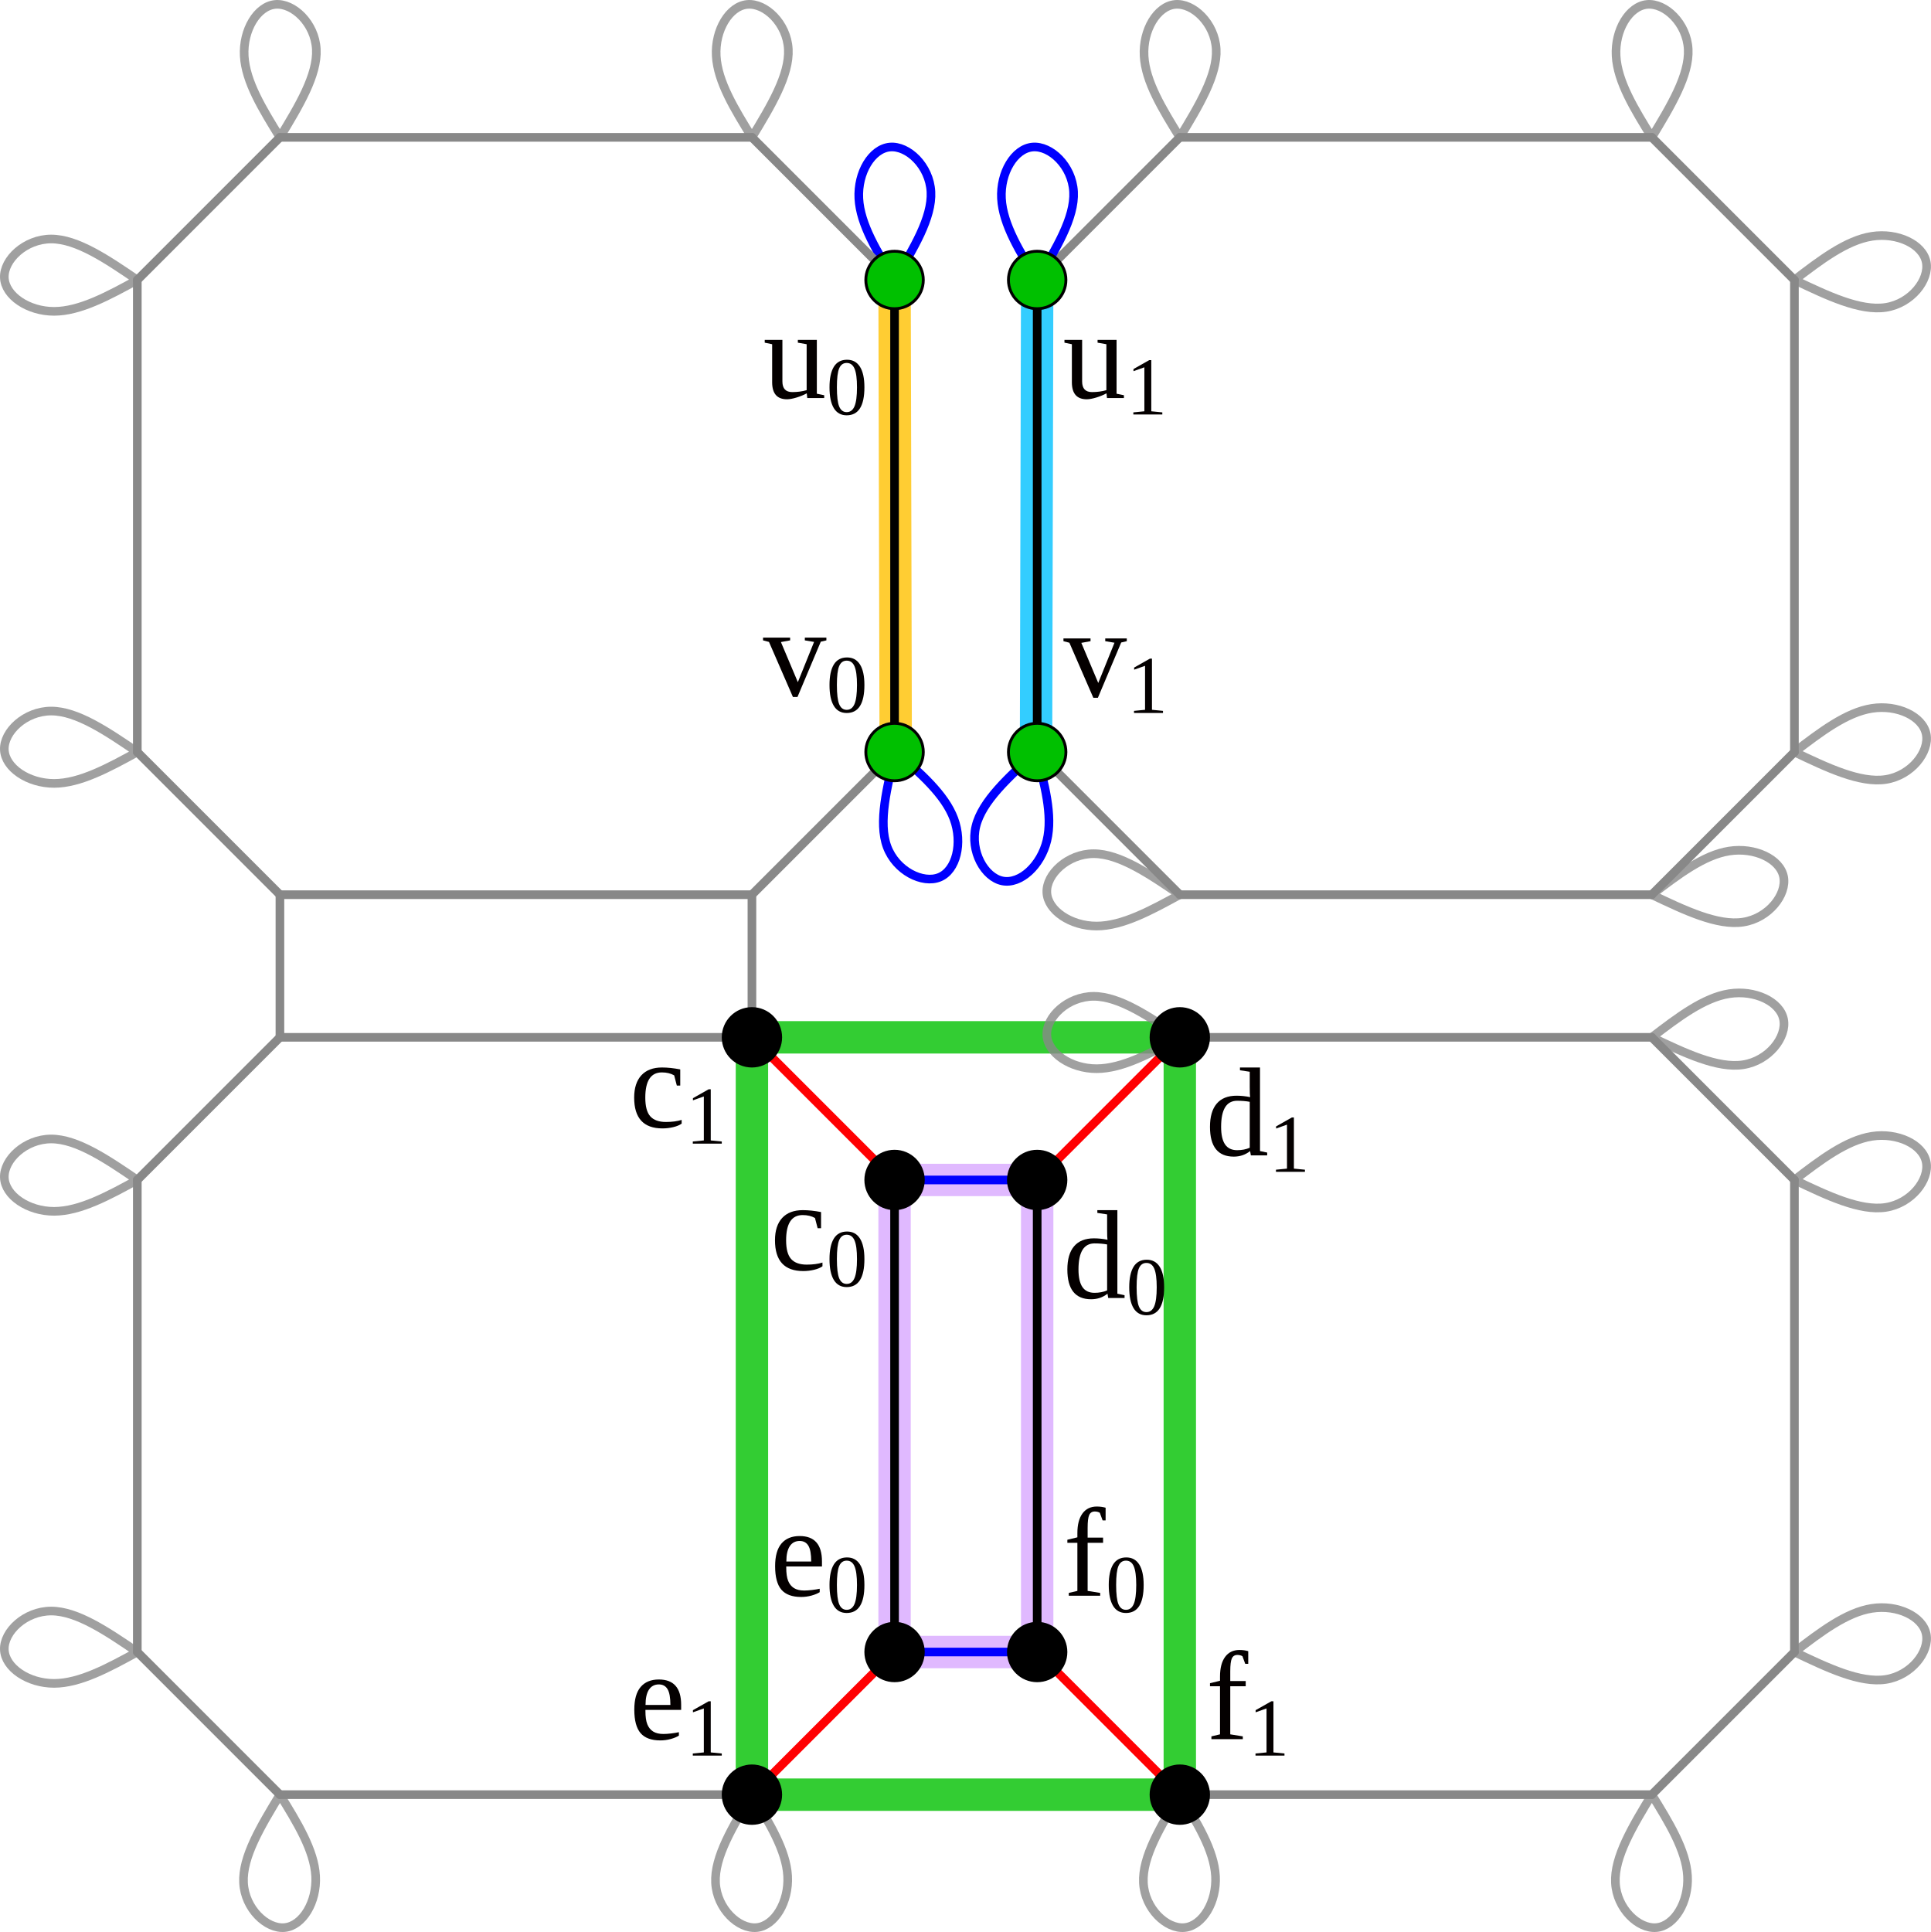
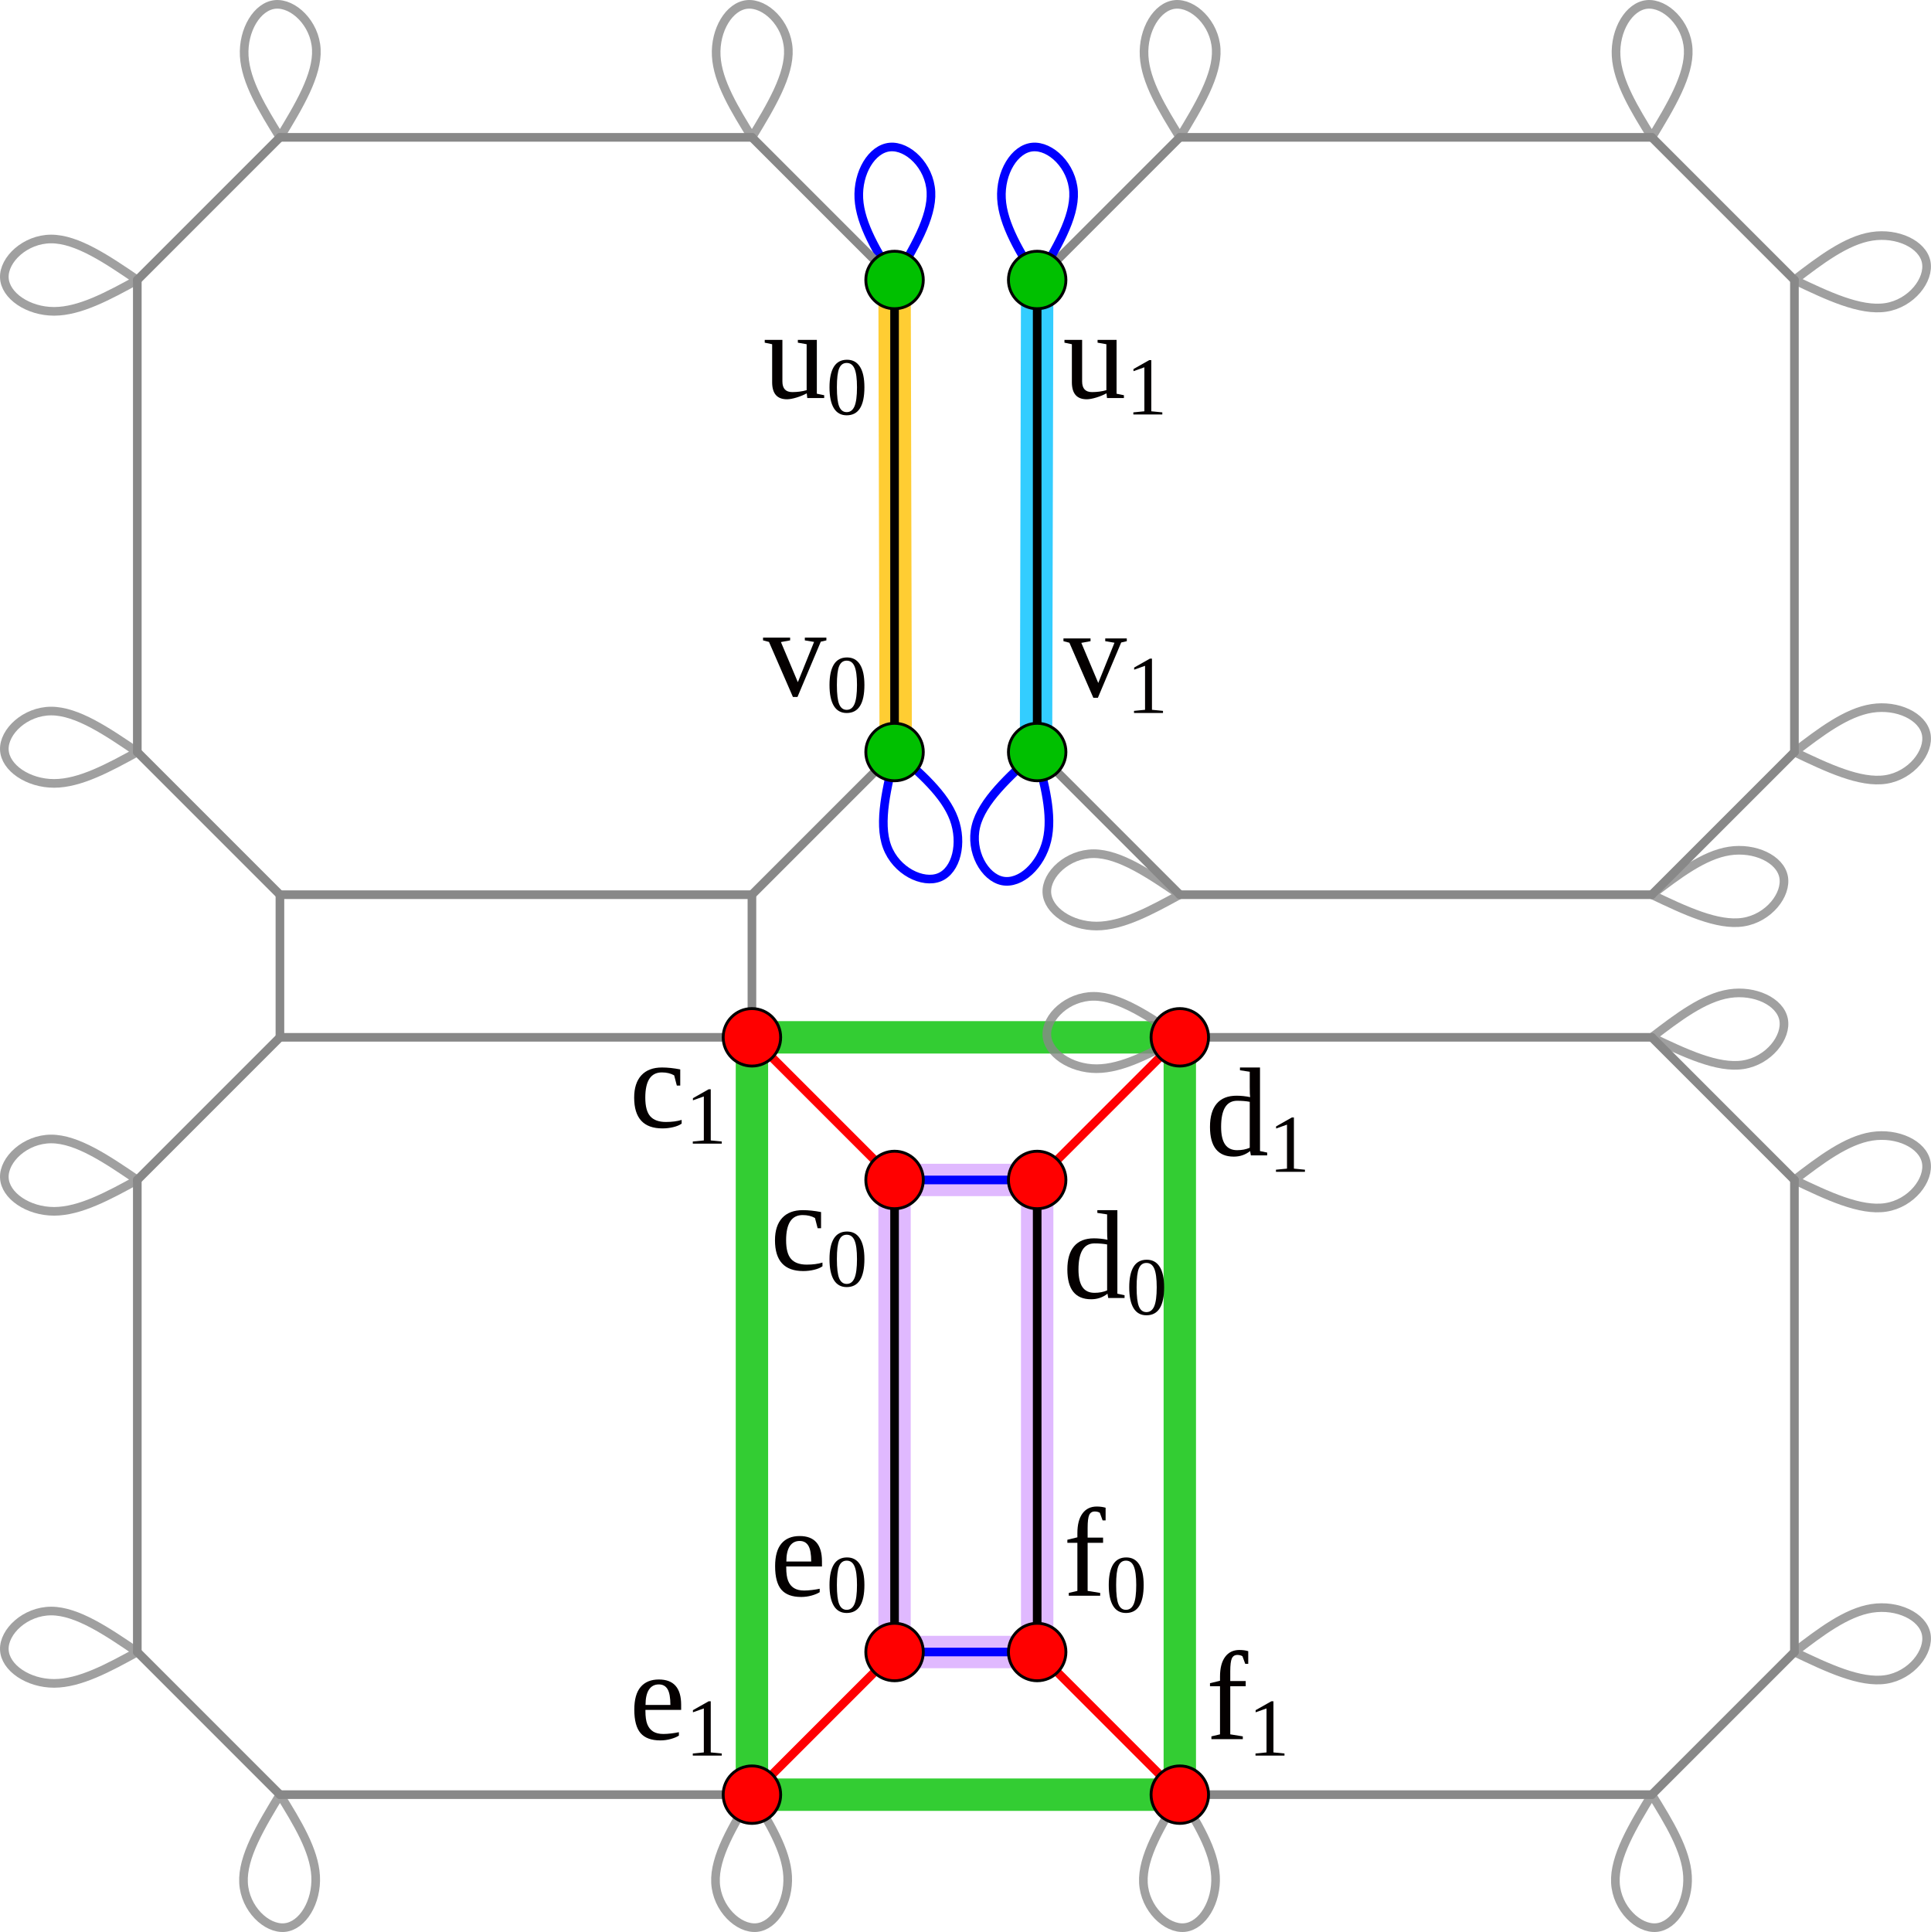
<svg xmlns="http://www.w3.org/2000/svg" width="894.54" height="894.917" version="1.1" id="svg41149">
  <defs id="defs41153">
    </defs>
  <style id="style">
		.arc0 {
			fill:none;
			fill-rule:evenodd;
			stroke:black;
			stroke-width:4;
			stroke-linecap:round;
			stroke-linejoin:round;
			stroke-opacity:1;
		}
		.arc1 {
			fill:none;
			fill-rule:evenodd;
			stroke:red;
			stroke-width:4;
			stroke-linecap:round;
			stroke-linejoin:round;
			stroke-opacity:1;
		}
		.arc2 {
			fill:none;
			fill-rule:evenodd;
			stroke:blue;
			stroke-width:4;
			stroke-linecap:round;
			stroke-linejoin:round;
			stroke-opacity:1;
		}
		.arc3 {
			fill:none;
			fill-rule:evenodd;
			stroke:green;
			stroke-width:4;
			stroke-linecap:round;
			stroke-linejoin:round;
			stroke-opacity:1;
		}
		.topological-dart {
			fill:#000000;
			stroke:#000000;
			stroke-width:0;
			stroke-linecap:round;
			stroke-linejoin:round;
			stroke-dasharray:none;
			paint-order:markers fill stroke;
		}
	</style>
  <path style="fill:none;stroke:#00c000;stroke-width:15;stroke-linecap:round;stroke-linejoin:round;stroke-opacity:0.8;stop-color:#000000" d="M 348.341,480.495 H 546.558 V 831.299 H 348.341 Z" id="path46483" />
  <line class="arc1" id="link0_@1_1" x1="63.609" y1="765.227" x2="129.681" y2="831.299" style="stroke:#888888;stroke-opacity:1" />
  <line class="arc0" id="link0_@0_7" x1="63.609" y1="765.227" x2="63.609" y2="546.567" style="stroke:#888888;stroke-opacity:1" />
  <line class="arc0" id="link1_@0_2" x1="129.681" y1="831.299" x2="348.341" y2="831.299" style="stroke:#888888;stroke-opacity:1" />
  <path style="fill:none;stroke:#d8a8ff;stroke-width:15;stroke-linecap:round;stroke-linejoin:round;stroke-opacity:0.8;stop-color:#000000" d="m 414.414,546.567 h 66.072 v 218.66 h -66.072 z" id="path43403" />
  <line class="arc1" id="link2_@1_12" x1="348.341" y1="831.299" x2="414.414" y2="765.227" style="stroke:#ff0002;stroke-opacity:1" />
  <path style="fill:none;fill-opacity:1;stroke:#888888;stroke-width:4;stroke-linecap:round;stroke-linejoin:bevel;stroke-dasharray:none;stroke-dashoffset:0;stroke-opacity:0.8;stop-color:#000000" d="m 348.341,831.299 c -8.751,14.436 -17.502,28.872 -16.858,40.852 0.644,11.98 10.683,21.502 19.034,20.719 8.351,-0.783 15.011,-11.87 14.366,-23.85 -0.645,-11.979 -8.594,-24.851 -16.542,-37.721" id="path11686-7-4-7-9-2-4-9-89-6-2" />
-   <circle id="dart2" cx="348.341" cy="831.299" r="13.31" stroke="#000000" fill="#000000" style="stroke-width:1.331;fill:#000000;fill-opacity:1" />
+   <circle id="dart2" cx="348.341" cy="831.299" r="13.31" stroke="#000000" fill="#000000" style="stroke-width:1.331;fill:#ff0000;fill-opacity:1" />
  <line class="arc1" id="link3_@1_5" x1="414.414" y1="546.567" x2="348.341" y2="480.495" style="stroke:#ff0002;stroke-opacity:1" />
  <line class="arc2" id="link3_@2_8" x1="414.414" y1="546.567" x2="480.486" y2="546.567" style="stroke:#0000ff;stroke-opacity:1" />
  <line class="arc0" id="link3_@0_12" x1="414.414" y1="546.567" x2="414.414" y2="765.227" style="stroke:#000000;stroke-opacity:1" />
-   <circle id="dart3" cx="414.414" cy="546.567" r="13.31" stroke="#000000" fill="#000000" style="stroke-width:1.331;fill:#000000;fill-opacity:1" />
+   <circle id="dart3" cx="414.414" cy="546.567" r="13.31" stroke="#000000" fill="#000000" style="stroke-width:1.331;fill:#ff0000;fill-opacity:1" />
  <line class="arc1" id="link4_@1_13" x1="480.486" y1="765.227" x2="546.558" y2="831.299" style="stroke:#ff0002;stroke-opacity:1" />
  <line class="arc2" id="link4_@2_12" x1="480.486" y1="765.227" x2="414.414" y2="765.227" style="stroke:#0000ff;stroke-opacity:1" />
  <line class="arc0" id="link4_@0_8" x1="480.486" y1="765.227" x2="480.486" y2="546.567" style="stroke:#000000;stroke-opacity:1" />
-   <circle id="dart4" cx="480.486" cy="765.227" r="13.31" stroke="#000000" fill="#000000" style="stroke-width:1.331;fill:#000000;fill-opacity:1" />
+   <circle id="dart4" cx="480.486" cy="765.227" r="13.31" stroke="#000000" fill="#000000" style="stroke-width:1.331;fill:#ff0000;fill-opacity:1" />
  <line class="arc2" id="link5_@2_20" x1="348.341" y1="480.495" x2="348.341" y2="414.423" style="stroke:#888888;stroke-opacity:1" />
  <line class="arc0" id="link5_@0_6" x1="348.341" y1="480.495" x2="129.681" y2="480.495" style="stroke:#888888;stroke-opacity:1" />
-   <circle id="dart5" cx="348.341" cy="480.495" r="13.31" stroke="#000000" fill="#000000" style="stroke-width:1.331;fill:#000000;fill-opacity:1" />
+   <circle id="dart5" cx="348.341" cy="480.495" r="13.31" stroke="#000000" fill="#000000" style="stroke-width:1.331;fill:#ff0000;fill-opacity:1" />
  <line class="arc1" id="link6_@1_7" x1="129.681" y1="480.495" x2="63.609" y2="546.567" style="stroke:#888888;stroke-opacity:1" />
  <line class="arc2" id="link6_@2_16" x1="129.681" y1="480.495" x2="129.681" y2="414.423" style="stroke:#888888;stroke-opacity:1" />
  <line class="arc1" id="link8_@1_9" x1="480.486" y1="546.567" x2="546.558" y2="480.495" style="stroke:#ff0002;stroke-opacity:1" />
-   <circle id="dart8" cx="480.486" cy="546.567" r="13.31" stroke="#000000" fill="#000000" style="stroke-width:1.331;fill:#000000;fill-opacity:1" />
+   <circle id="dart8" cx="480.486" cy="546.567" r="13.31" stroke="#000000" fill="#000000" style="stroke-width:1.331;fill:#ff0000;fill-opacity:1" />
  <line class="arc0" id="link9_@0_10" x1="546.558" y1="480.495" x2="765.218" y2="480.495" style="stroke:#888888;stroke-opacity:1" />
  <path style="fill:none;fill-opacity:1;stroke:#888888;stroke-width:4;stroke-linecap:round;stroke-linejoin:bevel;stroke-dasharray:none;stroke-dashoffset:0;stroke-opacity:0.8;stop-color:#000000" d="m 546.558,480.495 c -13.955,-9.499 -27.91,-18.998 -39.907,-18.987 -11.997,0.012 -22.035,9.536 -21.693,17.916 0.342,8.38 11.063,15.616 23.06,15.603 11.997,-0.013 25.269,-7.272 38.54,-14.532" id="path84533-9-9-6-5" />
  <path style="fill:none;fill-opacity:1;stroke:#888888;stroke-width:4;stroke-linecap:round;stroke-linejoin:bevel;stroke-dasharray:none;stroke-dashoffset:0;stroke-opacity:0.8;stop-color:#000000" d="m 546.558,414.423 c -13.955,-9.499 -27.91,-18.998 -39.907,-18.987 -11.997,0.012 -22.035,9.536 -21.693,17.916 0.342,8.38 11.063,15.616 23.06,15.603 11.997,-0.013 25.269,-7.272 38.54,-14.532" id="path84533-9-9-6-5-9" />
-   <circle id="dart9" cx="546.558" cy="480.495" r="13.31" stroke="#000000" fill="#000000" style="stroke-width:1.331;fill:#000000;fill-opacity:1" />
+   <circle id="dart9" cx="546.558" cy="480.495" r="13.31" stroke="#000000" fill="#000000" style="stroke-width:1.331;fill:#ff0000;fill-opacity:1" />
  <line class="arc1" id="link10_@1_11" x1="765.218" y1="480.495" x2="831.29" y2="546.567" style="stroke:#888888;stroke-opacity:1" />
  <line class="arc0" id="link11_@0_15" x1="831.29" y1="546.567" x2="831.29" y2="765.227" style="stroke:#888888;stroke-opacity:1" />
-   <circle id="dart12" cx="414.414" cy="765.227" r="13.31" stroke="#000000" fill="#000000" style="stroke-width:1.331;fill:#000000;fill-opacity:1" />
+   <circle id="dart12" cx="414.414" cy="765.227" r="13.31" stroke="#000000" fill="#000000" style="stroke-width:1.331;fill:#ff0000;fill-opacity:1" />
  <line class="arc0" id="link13_@0_14" x1="546.558" y1="831.299" x2="765.218" y2="831.299" style="stroke:#888888;stroke-opacity:1" />
  <path style="fill:none;fill-opacity:1;stroke:#888888;stroke-width:4;stroke-linecap:round;stroke-linejoin:bevel;stroke-dasharray:none;stroke-dashoffset:0;stroke-opacity:0.8;stop-color:#000000" d="m 546.558,831.299 c -8.751,14.436 -17.502,28.872 -16.858,40.852 0.644,11.98 10.683,21.502 19.034,20.719 8.351,-0.783 15.011,-11.87 14.366,-23.85 -0.645,-11.979 -8.594,-24.851 -16.542,-37.721" id="path11686-7-4-7-9-2-4-9-89-6-6" />
  <path style="fill:none;fill-opacity:1;stroke:#0000ff;stroke-width:4;stroke-linecap:round;stroke-linejoin:bevel;stroke-dasharray:none;stroke-dashoffset:0;stroke-opacity:1;stop-color:#000000" d="m 479.949,348.442 c -12.519,11.324 -25.038,22.65 -27.853,34.312 -2.815,11.662 4.077,23.661 12.302,25.302 8.225,1.641 17.782,-7.074 20.595,-18.736 2.813,-11.662 -1.116,-26.271 -5.045,-40.879" id="path11686-7-4-7-9-2-4-9-89-6-6-9" />
  <path style="fill:none;fill-opacity:1;stroke:#0000ff;stroke-width:4;stroke-linecap:round;stroke-linejoin:bevel;stroke-dasharray:none;stroke-dashoffset:0;stroke-opacity:1;stop-color:#000000" d="m 414.952,348.178 c -4.083,16.38 -8.166,32.76 -4.004,44.012 4.163,11.252 16.572,17.374 24.316,14.153 7.744,-3.221 10.822,-15.783 6.659,-27.034 -4.164,-11.251 -15.567,-21.191 -26.971,-31.13" id="path11686-7-4-7-9-2-4-9-89-6-6-8" />
-   <circle id="dart13" cx="546.558" cy="831.299" r="13.31" stroke="#000000" fill="#000000" style="stroke-width:1.331;fill:#000000;fill-opacity:1" />
+   <circle id="dart13" cx="546.558" cy="831.299" r="13.31" stroke="#000000" fill="#000000" style="stroke-width:1.331;fill:#ff0000;fill-opacity:1" />
  <line class="arc1" id="link14_@1_15" x1="765.218" y1="831.299" x2="831.29" y2="765.227" style="stroke:#888888;stroke-opacity:1" />
  <line class="arc1" id="link16_@1_17" x1="129.681" y1="414.423" x2="63.609" y2="348.35" style="stroke:#888888;stroke-opacity:1" />
  <line class="arc0" id="link16_@0_20" x1="129.681" y1="414.423" x2="348.341" y2="414.423" style="stroke:#888888;stroke-opacity:1" />
  <line class="arc0" id="link17_@0_18" x1="63.609" y1="348.35" x2="63.609" y2="129.69" style="stroke:#888888;stroke-opacity:1" />
  <line class="arc1" id="link18_@1_19" x1="63.609" y1="129.69" x2="129.681" y2="63.618" style="stroke:#888888;stroke-opacity:1" />
  <line class="arc0" id="link19_@0_23" x1="129.681" y1="63.618" x2="348.341" y2="63.618" style="stroke:#888888;stroke-opacity:1" />
  <path style="fill:none;stroke:#ffc000;stroke-width:15;stroke-linecap:round;stroke-linejoin:round;stroke-opacity:0.8;stop-color:#000000" d="m 414.414,129.69 0.539,218.488" id="path43345" />
  <line class="arc1" id="link20_@1_21" x1="348.341" y1="414.423" x2="414.414" y2="348.35" style="stroke:#888888;stroke-opacity:1" />
  <path style="fill:none;stroke:#00c0ff;stroke-width:15;stroke-linecap:round;stroke-linejoin:round;stroke-opacity:0.8;stop-color:#000000" d="m 480.486,129.69 -0.537,218.752" id="path43401" />
  <line class="arc0" id="link21_@0_22" x1="414.414" y1="348.35" x2="414.414" y2="129.69" style="stroke:#000000;stroke-opacity:1" />
  <circle id="dart21" cx="414.414" cy="348.35" r="13.31" stroke="#000000" fill="#000000" style="stroke-width:1.331;fill:#00c000;fill-opacity:1" />
  <path style="fill:none;fill-opacity:1;stroke:#0000ff;stroke-width:4;stroke-linecap:round;stroke-linejoin:bevel;stroke-dasharray:none;stroke-dashoffset:0;stroke-opacity:1;stop-color:#000000" d="m 414.414,129.69 c 8.751,-14.436 17.502,-28.872 16.858,-40.852 -0.644,-11.98 -10.683,-21.502 -19.034,-20.719 -8.351,0.783 -15.011,11.87 -14.366,23.85 0.645,11.979 8.594,24.851 16.542,37.721" id="path11686-7-4-7-9-2-4-9-2-4" />
  <line class="arc1" id="link22_@1_23" x1="414.414" y1="129.69" x2="348.341" y2="63.618" style="stroke:#888888;stroke-opacity:1" />
  <circle id="dart22" cx="414.414" cy="129.69" r="13.31" stroke="#000000" fill="#000000" style="stroke-width:1.331;fill:#00c000;fill-opacity:1" />
  <line class="arc1" id="link24_@1_25" x1="480.486" y1="348.35" x2="546.558" y2="414.423" style="stroke:#888888;stroke-opacity:1" />
  <line class="arc0" id="link24_@0_28" x1="480.486" y1="348.35" x2="480.486" y2="129.69" style="stroke:#000000;stroke-opacity:1" />
  <circle id="dart24" cx="480.486" cy="348.35" r="13.31" stroke="#000000" fill="#000000" style="stroke-width:1.331;fill:#00c000;fill-opacity:1" />
  <line class="arc0" id="link25_@0_26" x1="546.558" y1="414.423" x2="765.218" y2="414.423" style="stroke:#888888;stroke-opacity:1" />
  <line class="arc1" id="link26_@1_27" x1="765.218" y1="414.423" x2="831.29" y2="348.35" style="stroke:#888888;stroke-opacity:1" />
  <line class="arc0" id="link27_@0_31" x1="831.29" y1="348.35" x2="831.29" y2="129.69" style="stroke:#888888;stroke-opacity:1" />
  <line class="arc1" id="link28_@1_29" x1="480.486" y1="129.69" x2="546.558" y2="63.618" style="stroke:#888888;stroke-opacity:1" />
  <path style="fill:none;fill-opacity:1;stroke:#0000ff;stroke-width:4;stroke-linecap:round;stroke-linejoin:bevel;stroke-dasharray:none;stroke-dashoffset:0;stroke-opacity:1;stop-color:#000000" d="m 480.486,129.69 c 8.751,-14.436 17.502,-28.872 16.858,-40.852 -0.644,-11.98 -10.683,-21.502 -19.034,-20.719 -8.351,0.783 -15.011,11.87 -14.366,23.85 0.645,11.979 8.594,24.851 16.542,37.721" id="path11686-7-4-7-9-2-4-9-0-9" />
  <circle id="dart28" cx="480.486" cy="129.69" r="13.31" stroke="#000000" fill="#000000" style="stroke-width:1.331;fill:#00c000;fill-opacity:1" />
  <line class="arc0" id="link29_@0_30" x1="546.558" y1="63.618" x2="765.218" y2="63.618" style="stroke:#888888;stroke-opacity:1" />
  <line class="arc1" id="link30_@1_31" x1="765.218" y1="63.618" x2="831.29" y2="129.69" style="stroke:#888888;stroke-opacity:1" />
  <path style="fill:none;fill-opacity:1;stroke:#888888;stroke-width:4;stroke-linecap:round;stroke-linejoin:bevel;stroke-dasharray:none;stroke-dashoffset:0;stroke-opacity:0.8;stop-color:#000000" d="m 831.29,129.69 c 15.236,7.268 30.473,14.536 42.329,12.701 11.856,-1.835 20.33,-12.774 18.718,-21.005 -1.612,-8.231 -13.308,-13.753 -25.163,-11.917 -11.855,1.836 -23.87,11.028 -35.884,20.22" id="path11686-7-4-7-9-2-4" />
  <path style="fill:none;fill-opacity:1;stroke:#888888;stroke-width:4;stroke-linecap:round;stroke-linejoin:bevel;stroke-dasharray:none;stroke-dashoffset:0;stroke-opacity:0.8;stop-color:#000000" d="M 765.218,63.618 C 773.969,49.182 782.72,34.745 782.076,22.766 781.433,10.786 771.393,1.264 763.042,2.047 754.692,2.83 748.031,13.917 748.676,25.897 c 0.645,11.979 8.594,24.851 16.542,37.721" id="path11686-7-4-7-9-2-4-9" />
  <path style="fill:none;fill-opacity:1;stroke:#888888;stroke-width:4;stroke-linecap:round;stroke-linejoin:bevel;stroke-dasharray:none;stroke-dashoffset:0;stroke-opacity:0.8;stop-color:#000000" d="m 765.218,831.299 c -8.751,14.436 -17.502,28.872 -16.858,40.852 0.644,11.98 10.683,21.502 19.034,20.719 8.351,-0.783 15.011,-11.87 14.366,-23.85 -0.645,-11.979 -8.594,-24.851 -16.542,-37.721" id="path11686-7-4-7-9-2-4-9-89-6" />
  <path style="fill:none;fill-opacity:1;stroke:#888888;stroke-width:4;stroke-linecap:round;stroke-linejoin:bevel;stroke-dasharray:none;stroke-dashoffset:0;stroke-opacity:0.8;stop-color:#000000" d="m 63.609,129.69 c -13.955,-9.499 -27.91,-18.998 -39.907,-18.987 -11.997,0.012 -22.035,9.536 -21.693,17.916 0.342,8.38 11.063,15.616 23.06,15.603 11.997,-0.013 25.269,-7.272 38.54,-14.532" id="path84533-9-9" />
  <path style="fill:none;fill-opacity:1;stroke:#888888;stroke-width:4;stroke-linecap:round;stroke-linejoin:bevel;stroke-dasharray:none;stroke-dashoffset:0;stroke-opacity:0.8;stop-color:#000000" d="m 831.29,348.35 c 15.236,7.268 30.473,14.536 42.329,12.701 11.856,-1.835 20.33,-12.774 18.718,-21.005 -1.612,-8.231 -13.308,-13.753 -25.163,-11.917 -11.855,1.836 -23.87,11.028 -35.884,20.22" id="path11686-7-4-7-9-2-4-92" />
  <path style="fill:none;fill-opacity:1;stroke:#888888;stroke-width:4;stroke-linecap:round;stroke-linejoin:bevel;stroke-dasharray:none;stroke-dashoffset:0;stroke-opacity:0.8;stop-color:#000000" d="M 546.558,63.618 C 555.308,49.182 564.06,34.745 563.416,22.766 562.772,10.786 552.733,1.264 544.382,2.047 536.032,2.83 529.371,13.917 530.016,25.897 c 0.645,11.979 8.594,24.851 16.542,37.721" id="path11686-7-4-7-9-2-4-9-0" />
  <path style="fill:none;fill-opacity:1;stroke:#888888;stroke-width:4;stroke-linecap:round;stroke-linejoin:bevel;stroke-dasharray:none;stroke-dashoffset:0;stroke-opacity:0.8;stop-color:#000000" d="m 63.609,348.35 c -13.955,-9.499 -27.91,-18.998 -39.907,-18.987 -11.997,0.012 -22.035,9.536 -21.693,17.916 0.342,8.38 11.063,15.616 23.06,15.603 11.997,-0.013 25.269,-7.272 38.54,-14.532" id="path84533-9-9-8" />
  <path style="fill:none;fill-opacity:1;stroke:#888888;stroke-width:4;stroke-linecap:round;stroke-linejoin:bevel;stroke-dasharray:none;stroke-dashoffset:0;stroke-opacity:0.8;stop-color:#000000" d="m 831.29,546.567 c 15.236,7.268 30.473,14.536 42.329,12.701 11.856,-1.835 20.33,-12.774 18.718,-21.005 -1.612,-8.231 -13.308,-13.753 -25.163,-11.917 -11.855,1.836 -23.87,11.028 -35.884,20.22" id="path11686-7-4-7-9-2-4-7" />
  <path style="fill:none;fill-opacity:1;stroke:#888888;stroke-width:4;stroke-linecap:round;stroke-linejoin:bevel;stroke-dasharray:none;stroke-dashoffset:0;stroke-opacity:0.8;stop-color:#000000" d="m 348.341,63.618 c 8.751,-14.436 17.502,-28.872 16.858,-40.852 C 364.556,10.786 354.516,1.264 346.166,2.047 337.815,2.83 331.155,13.917 331.8,25.897 c 0.645,11.979 8.594,24.851 16.542,37.721" id="path11686-7-4-7-9-2-4-9-2" />
  <path style="fill:none;fill-opacity:1;stroke:#888888;stroke-width:4;stroke-linecap:round;stroke-linejoin:bevel;stroke-dasharray:none;stroke-dashoffset:0;stroke-opacity:0.8;stop-color:#000000" d="m 63.609,546.567 c -13.955,-9.499 -27.91,-18.998 -39.907,-18.987 -11.997,0.012 -22.035,9.536 -21.693,17.916 0.342,8.38 11.063,15.616 23.06,15.603 11.997,-0.013 25.269,-7.272 38.54,-14.532" id="path84533-9-9-6" />
  <path style="fill:none;fill-opacity:1;stroke:#888888;stroke-width:4;stroke-linecap:round;stroke-linejoin:bevel;stroke-dasharray:none;stroke-dashoffset:0;stroke-opacity:0.8;stop-color:#000000" d="m 831.29,765.227 c 15.236,7.268 30.473,14.536 42.329,12.701 11.856,-1.835 20.33,-12.774 18.718,-21.005 -1.612,-8.231 -13.308,-13.753 -25.163,-11.917 -11.855,1.836 -23.87,11.028 -35.884,20.22" id="path11686-7-4-7-9-2-4-5" />
  <path style="fill:none;fill-opacity:1;stroke:#888888;stroke-width:4;stroke-linecap:round;stroke-linejoin:bevel;stroke-dasharray:none;stroke-dashoffset:0;stroke-opacity:0.8;stop-color:#000000" d="M 129.681,63.618 C 138.432,49.182 147.183,34.745 146.539,22.766 145.896,10.786 135.856,1.264 127.505,2.047 119.155,2.83 112.494,13.917 113.139,25.897 c 0.645,11.979 8.594,24.851 16.542,37.721" id="path11686-7-4-7-9-2-4-9-9" />
  <path style="fill:none;fill-opacity:1;stroke:#888888;stroke-width:4;stroke-linecap:round;stroke-linejoin:bevel;stroke-dasharray:none;stroke-dashoffset:0;stroke-opacity:0.8;stop-color:#000000" d="m 129.681,831.299 c -8.751,14.436 -17.502,28.872 -16.858,40.852 0.644,11.98 10.683,21.502 19.034,20.719 8.351,-0.783 15.011,-11.87 14.366,-23.85 -0.645,-11.979 -8.594,-24.851 -16.542,-37.721" id="path11686-7-4-7-9-2-4-9-89-6-4" />
  <path style="fill:none;fill-opacity:1;stroke:#888888;stroke-width:4;stroke-linecap:round;stroke-linejoin:bevel;stroke-dasharray:none;stroke-dashoffset:0;stroke-opacity:0.8;stop-color:#000000" d="m 63.609,765.227 c -13.955,-9.499 -27.91,-18.998 -39.907,-18.987 -11.997,0.012 -22.035,9.536 -21.693,17.916 0.342,8.38 11.063,15.616 23.06,15.603 11.997,-0.013 25.269,-7.272 38.54,-14.532" id="path84533-9-9-9" />
  <path style="fill:none;fill-opacity:1;stroke:#888888;stroke-width:4;stroke-linecap:round;stroke-linejoin:bevel;stroke-dasharray:none;stroke-dashoffset:0;stroke-opacity:0.8;stop-color:#000000" d="m 765.218,414.423 c 15.236,7.268 30.473,14.536 42.329,12.701 11.856,-1.835 20.33,-12.774 18.718,-21.005 -1.612,-8.231 -13.308,-13.753 -25.163,-11.917 -11.855,1.836 -23.87,11.028 -35.884,20.22" id="path11686-7-4-7-9-2-4-92-5" />
  <path style="fill:none;fill-opacity:1;stroke:#888888;stroke-width:4;stroke-linecap:round;stroke-linejoin:bevel;stroke-dasharray:none;stroke-dashoffset:0;stroke-opacity:0.8;stop-color:#000000" d="m 765.218,480.495 c 15.236,7.268 30.473,14.536 42.33,12.701 11.856,-1.835 20.33,-12.774 18.718,-21.005 -1.612,-8.231 -13.308,-13.753 -25.163,-11.917 -11.855,1.836 -23.87,11.028 -35.884,20.22" id="path11686-7-4-7-9-2-4-92-1" />
  <text xml:space="preserve" style="font-size:58.667px;font-family:'Liberation Serif';-inkscape-font-specification:'Liberation Serif, Normal';fill:#040000;fill-opacity:1;stroke:none;stroke-width:15;stroke-linecap:round;stroke-linejoin:round;stroke-opacity:0.8;stop-color:#000000" x="356.785" y="588.185" id="text46863">
    <tspan id="tspan46861" x="356.785" y="588.185">c<tspan style="font-size:65%;baseline-shift:sub" id="tspan47120">0</tspan>
    </tspan>
  </text>
  <text xml:space="preserve" style="font-size:58.667px;font-family:'Liberation Serif';-inkscape-font-specification:'Liberation Serif, Normal';fill:#040000;fill-opacity:1;stroke:none;stroke-width:15;stroke-linecap:round;stroke-linejoin:round;stroke-opacity:0.8;stop-color:#000000" x="356.785" y="739.146" id="text46863-1">
    <tspan id="tspan46861-5" x="356.785" y="739.146">e<tspan style="font-size:65%;baseline-shift:sub" id="tspan47120-9">0</tspan>
    </tspan>
  </text>
  <text xml:space="preserve" style="font-size:58.667px;font-family:'Liberation Serif';-inkscape-font-specification:'Liberation Serif, Normal';fill:#040000;fill-opacity:1;stroke:none;stroke-width:15;stroke-linecap:round;stroke-linejoin:round;stroke-opacity:0.8;stop-color:#000000" x="492.656" y="739.146" id="text46863-8">
    <tspan id="tspan46861-4" x="492.656" y="739.146">f<tspan style="font-size:65%;baseline-shift:sub" id="tspan47120-8">0</tspan>
    </tspan>
  </text>
  <text xml:space="preserve" style="font-size:58.667px;font-family:'Liberation Serif';-inkscape-font-specification:'Liberation Serif, Normal';fill:#040000;fill-opacity:1;stroke:none;stroke-width:15;stroke-linecap:round;stroke-linejoin:round;stroke-opacity:0.8;stop-color:#000000" x="492.341" y="601.248" id="text46863-10">
    <tspan id="tspan46861-3" x="492.341" y="601.248">d<tspan style="font-size:65%;baseline-shift:sub" id="tspan47120-0">0</tspan>
    </tspan>
  </text>
  <text xml:space="preserve" style="font-size:58.667px;font-family:'Liberation Serif';-inkscape-font-specification:'Liberation Serif, Normal';fill:#040000;fill-opacity:1;stroke:none;stroke-width:15;stroke-linecap:round;stroke-linejoin:round;stroke-opacity:0.8;stop-color:#000000" x="291.55" y="522.113" id="text46863-4">
    <tspan id="tspan46861-44" x="291.55" y="522.113">c<tspan style="font-size:65%;baseline-shift:sub" id="tspan47280">1</tspan>
    </tspan>
  </text>
  <text xml:space="preserve" style="font-size:58.667px;font-family:'Liberation Serif';-inkscape-font-specification:'Liberation Serif, Normal';fill:#040000;fill-opacity:1;stroke:none;stroke-width:15;stroke-linecap:round;stroke-linejoin:round;stroke-opacity:0.8;stop-color:#000000" x="291.55" y="805.59" id="text46863-7">
    <tspan id="tspan46861-6" x="291.55" y="805.59">e<tspan style="font-size:65%;baseline-shift:sub" id="tspan47286">1</tspan>
    </tspan>
  </text>
  <text xml:space="preserve" style="font-size:58.667px;font-family:'Liberation Serif';-inkscape-font-specification:'Liberation Serif, Normal';fill:#040000;fill-opacity:1;stroke:none;stroke-width:15;stroke-linecap:round;stroke-linejoin:round;stroke-opacity:0.8;stop-color:#000000" x="558.729" y="805.59" id="text46863-17">
    <tspan id="tspan46861-59" x="558.729" y="805.59">f<tspan style="font-size:65%;baseline-shift:sub" id="tspan47284">1</tspan>
    </tspan>
  </text>
  <text xml:space="preserve" style="font-size:58.667px;font-family:'Liberation Serif';-inkscape-font-specification:'Liberation Serif, Normal';fill:#040000;fill-opacity:1;stroke:none;stroke-width:15;stroke-linecap:round;stroke-linejoin:round;stroke-opacity:0.8;stop-color:#000000" x="558.414" y="535.176" id="text46863-2">
    <tspan id="tspan46861-1" x="558.414" y="535.176">d<tspan style="font-size:65%;baseline-shift:sub" id="tspan47282">1</tspan>
    </tspan>
  </text>
  <text xml:space="preserve" style="font-size:58.667px;font-family:'Liberation Serif';-inkscape-font-specification:'Liberation Serif, Normal';fill:#040000;fill-opacity:1;stroke:none;stroke-width:5.7;stroke-linecap:round;stroke-linejoin:round;stroke-opacity:1;stop-color:#000000;stroke-dasharray:none" x="353.49" y="322.269" id="text46863-8-8">
    <tspan id="tspan46861-4-5" x="353.49" y="322.269">v<tspan style="font-size:65%;baseline-shift:sub;stroke:none;stroke-opacity:1;stroke-width:5.7;stroke-dasharray:none;fill:#040000;fill-opacity:1" id="tspan47120-8-7">0</tspan>
    </tspan>
  </text>
  <text xml:space="preserve" style="font-size:58.667px;font-family:'Liberation Serif';-inkscape-font-specification:'Liberation Serif, Normal';fill:#040000;fill-opacity:1;stroke:none;stroke-width:5.7;stroke-linecap:round;stroke-linejoin:round;stroke-opacity:1;stop-color:#000000;stroke-dasharray:none" x="353.49" y="184.371" id="text46863-10-4">
    <tspan id="tspan46861-3-1" x="353.49" y="184.371">u<tspan style="font-size:65%;baseline-shift:sub;stroke:none;stroke-opacity:1;stroke-width:5.7;stroke-dasharray:none;fill:#040000;fill-opacity:1" id="tspan47120-0-8">0</tspan>
    </tspan>
  </text>
  <text xml:space="preserve" style="font-size:58.667px;font-family:'Liberation Serif';-inkscape-font-specification:'Liberation Serif, Normal';fill:#040000;fill-opacity:1;stroke:none;stroke-width:5.7;stroke-linecap:round;stroke-linejoin:round;stroke-opacity:1;stop-color:#000000;stroke-dasharray:none" x="492.656" y="322.641" id="text46863-17-5">
    <tspan id="tspan46861-59-9" x="492.656" y="322.641">v<tspan style="font-size:65%;baseline-shift:sub;stroke:none;stroke-opacity:1;stroke-width:5.7;stroke-dasharray:none;fill:#040000;fill-opacity:1" id="tspan47284-7">1</tspan>
    </tspan>
  </text>
  <text xml:space="preserve" style="font-size:58.667px;font-family:'Liberation Serif';-inkscape-font-specification:'Liberation Serif, Normal';fill:#040000;fill-opacity:1;stroke:none;stroke-width:5.7;stroke-linecap:round;stroke-linejoin:round;stroke-opacity:1;stop-color:#000000;stroke-dasharray:none" x="492.341" y="184.371" id="text46863-2-5">
    <tspan id="tspan46861-1-3" x="492.341" y="184.371">u<tspan style="font-size:65%;baseline-shift:sub;stroke:none;stroke-opacity:1;stroke-width:5.7;stroke-dasharray:none;fill:#040000;fill-opacity:1" id="tspan47282-8">1</tspan>
    </tspan>
  </text>
</svg>
